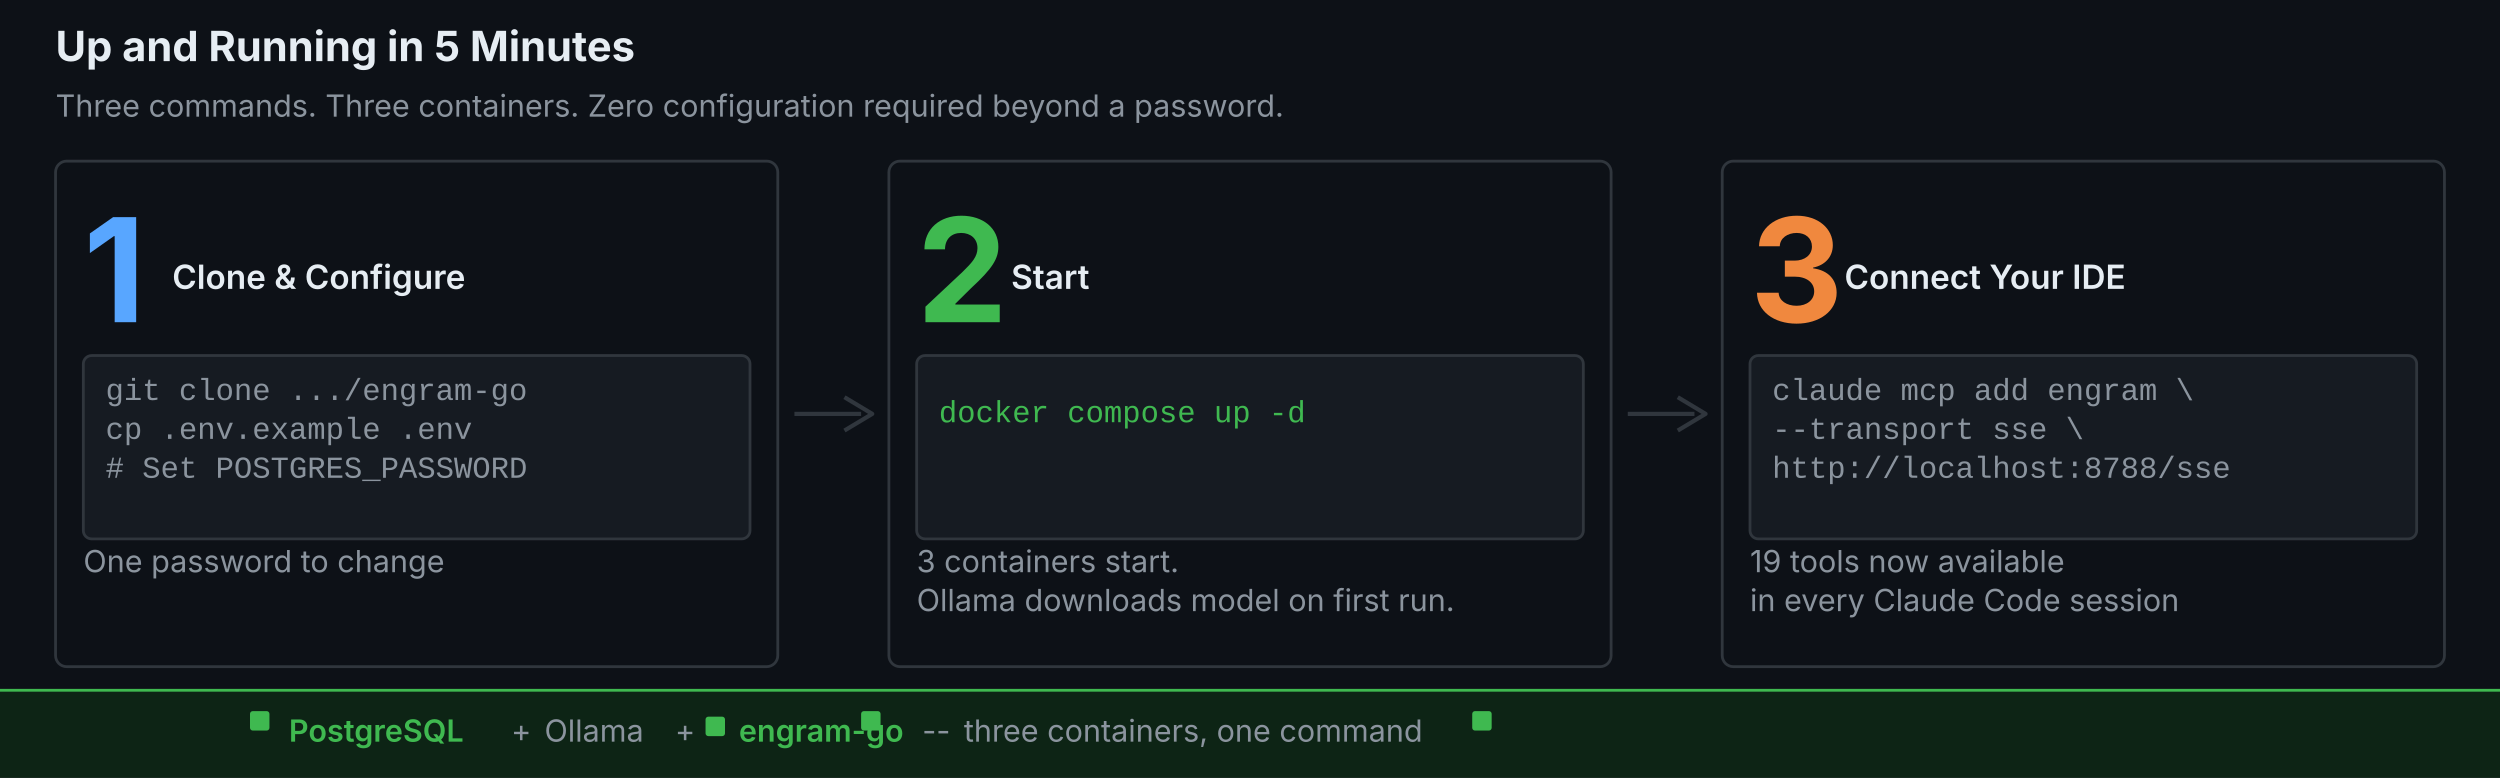
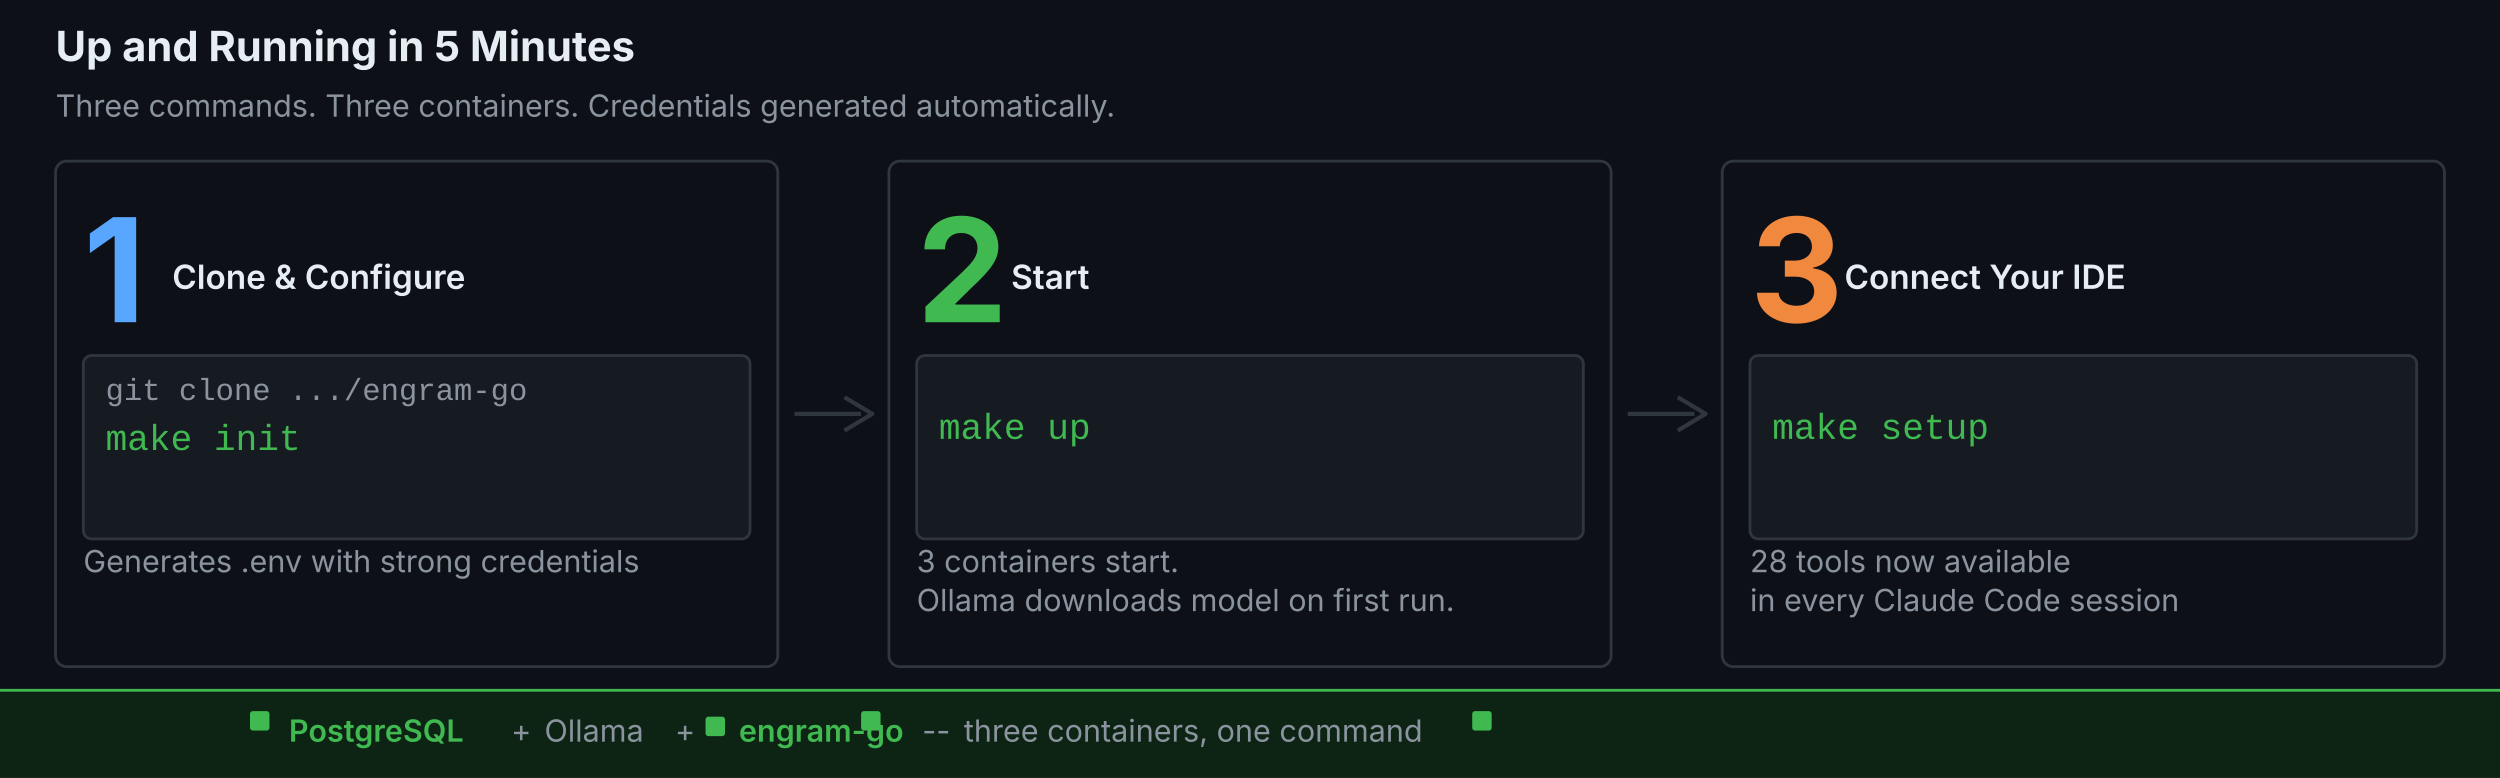
<svg xmlns="http://www.w3.org/2000/svg" viewBox="0 0 900 280" width="100%">
  <rect width="900" height="280" fill="#0d1117" />
  <rect x="0" y="248" width="900" height="32" fill="#0d2415" />
  <rect x="0" y="248" width="900" height="1" fill="#3fb950" />
  <rect x="20" y="58" width="260" height="182" rx="4" fill="#0d1117" stroke="#30363d" stroke-width="1" />
  <rect x="320" y="58" width="260" height="182" rx="4" fill="#0d1117" stroke="#30363d" stroke-width="1" />
  <rect x="620" y="58" width="260" height="182" rx="4" fill="#0d1117" stroke="#30363d" stroke-width="1" />
  <rect x="30" y="128" width="240" height="66" rx="3" fill="#161b22" stroke="#30363d" stroke-width="1" />
  <rect x="330" y="128" width="240" height="66" rx="3" fill="#161b22" stroke="#30363d" stroke-width="1" />
  <rect x="630" y="128" width="240" height="66" rx="3" fill="#161b22" stroke="#30363d" stroke-width="1" />
  <path d="M 286,149 L 310,149" stroke="#30363d" stroke-width="1.5" fill="none" />
  <path d="M 304,143 L 314,149 L 304,155" stroke="#30363d" stroke-width="1.5" fill="none" stroke-linejoin="round" />
  <path d="M 586,149 L 610,149" stroke="#30363d" stroke-width="1.5" fill="none" />
  <path d="M 604,143 L 614,149 L 604,155" stroke="#30363d" stroke-width="1.5" fill="none" stroke-linejoin="round" />
  <rect x="90" y="256" width="7" height="7" rx="1" fill="#3fb950" />
  <rect x="310" y="256" width="7" height="7" rx="1" fill="#3fb950" />
  <rect x="530" y="256" width="7" height="7" rx="1" fill="#3fb950" />
  <text x="20" y="22" font-family="system-ui, -apple-system, sans-serif" font-size="15" font-weight="700" fill="#e6edf3">Up and Running in 5 Minutes</text>
-   <text x="20" y="42" font-family="system-ui, -apple-system, sans-serif" font-size="11" fill="#8b949e">Three commands. Three containers. Zero configuration required beyond a password.</text>
+   <text x="20" y="42" font-family="system-ui, -apple-system, sans-serif" font-size="11" fill="#8b949e">Three commands. Three containers. Credentials generated automatically.</text>
  <text x="30" y="116" font-family="system-ui, -apple-system, sans-serif" font-size="52" font-weight="700" fill="#58a6ff">1</text>
  <text x="62" y="104" font-family="system-ui, -apple-system, sans-serif" font-size="12" font-weight="600" fill="#e6edf3">Clone &amp; Configure</text>
  <text x="38" y="144" font-family="'Courier New', monospace" font-size="11" fill="#8b949e">git clone .../engram-go</text>
-   <text x="38" y="158" font-family="'Courier New', monospace" font-size="11" fill="#8b949e">cp .env.example .env</text>
-   <text x="38" y="172" font-family="'Courier New', monospace" font-size="11" fill="#8b949e"># Set POSTGRES_PASSWORD</text>
-   <text x="30" y="206" font-family="system-ui, -apple-system, sans-serif" font-size="11" fill="#8b949e">One password to change</text>
+   <text x="38" y="162" font-family="'Courier New', monospace" font-size="13" fill="#3fb950">make init</text>
+   <text x="30" y="206" font-family="system-ui, -apple-system, sans-serif" font-size="11" fill="#8b949e">Generates .env with strong credentials</text>
  <text x="330" y="116" font-family="system-ui, -apple-system, sans-serif" font-size="52" font-weight="700" fill="#3fb950">2</text>
  <text x="364" y="104" font-family="system-ui, -apple-system, sans-serif" font-size="12" font-weight="600" fill="#e6edf3">Start</text>
-   <text x="338" y="152" font-family="'Courier New', monospace" font-size="11" fill="#3fb950">docker compose up -d</text>
+   <text x="338" y="158" font-family="'Courier New', monospace" font-size="13" fill="#3fb950">make up</text>
  <text x="330" y="206" font-family="system-ui, -apple-system, sans-serif" font-size="11" fill="#8b949e">3 containers start.</text>
  <text x="330" y="220" font-family="system-ui, -apple-system, sans-serif" font-size="11" fill="#8b949e">Ollama downloads model on first run.</text>
  <text x="630" y="116" font-family="system-ui, -apple-system, sans-serif" font-size="52" font-weight="700" fill="#f0883e">3</text>
  <text x="664" y="104" font-family="system-ui, -apple-system, sans-serif" font-size="12" font-weight="600" fill="#e6edf3">Connect Your IDE</text>
-   <text x="638" y="144" font-family="'Courier New', monospace" font-size="11" fill="#8b949e">claude mcp add engram \</text>
-   <text x="638" y="158" font-family="'Courier New', monospace" font-size="11" fill="#8b949e">  --transport sse \</text>
-   <text x="638" y="172" font-family="'Courier New', monospace" font-size="11" fill="#8b949e">  http://localhost:8788/sse</text>
-   <text x="630" y="206" font-family="system-ui, -apple-system, sans-serif" font-size="11" fill="#8b949e">19 tools now available</text>
+   <text x="638" y="158" font-family="'Courier New', monospace" font-size="13" fill="#3fb950">make setup</text>
+   <text x="630" y="206" font-family="system-ui, -apple-system, sans-serif" font-size="11" fill="#8b949e">28 tools now available</text>
  <text x="630" y="220" font-family="system-ui, -apple-system, sans-serif" font-size="11" fill="#8b949e">in every Claude Code session</text>
  <text x="104" y="267" font-family="system-ui, -apple-system, sans-serif" font-size="11" font-weight="600" fill="#3fb950">PostgreSQL</text>
  <text x="184" y="267" font-family="system-ui, -apple-system, sans-serif" font-size="11" fill="#8b949e">+</text>
  <text x="196" y="267" font-family="system-ui, -apple-system, sans-serif" font-size="11" fill="#8b949e">Ollama</text>
  <text x="243" y="267" font-family="system-ui, -apple-system, sans-serif" font-size="11" fill="#8b949e">+</text>
  <rect x="254" y="258" width="7" height="7" rx="1" fill="#3fb950" />
  <text x="266" y="267" font-family="system-ui, -apple-system, sans-serif" font-size="11" font-weight="600" fill="#3fb950">engram-go</text>
  <text x="332" y="267" font-family="system-ui, -apple-system, sans-serif" font-size="11" fill="#8b949e">--</text>
  <text x="347" y="267" font-family="system-ui, -apple-system, sans-serif" font-size="11" fill="#8b949e">three containers, one command</text>
</svg>
